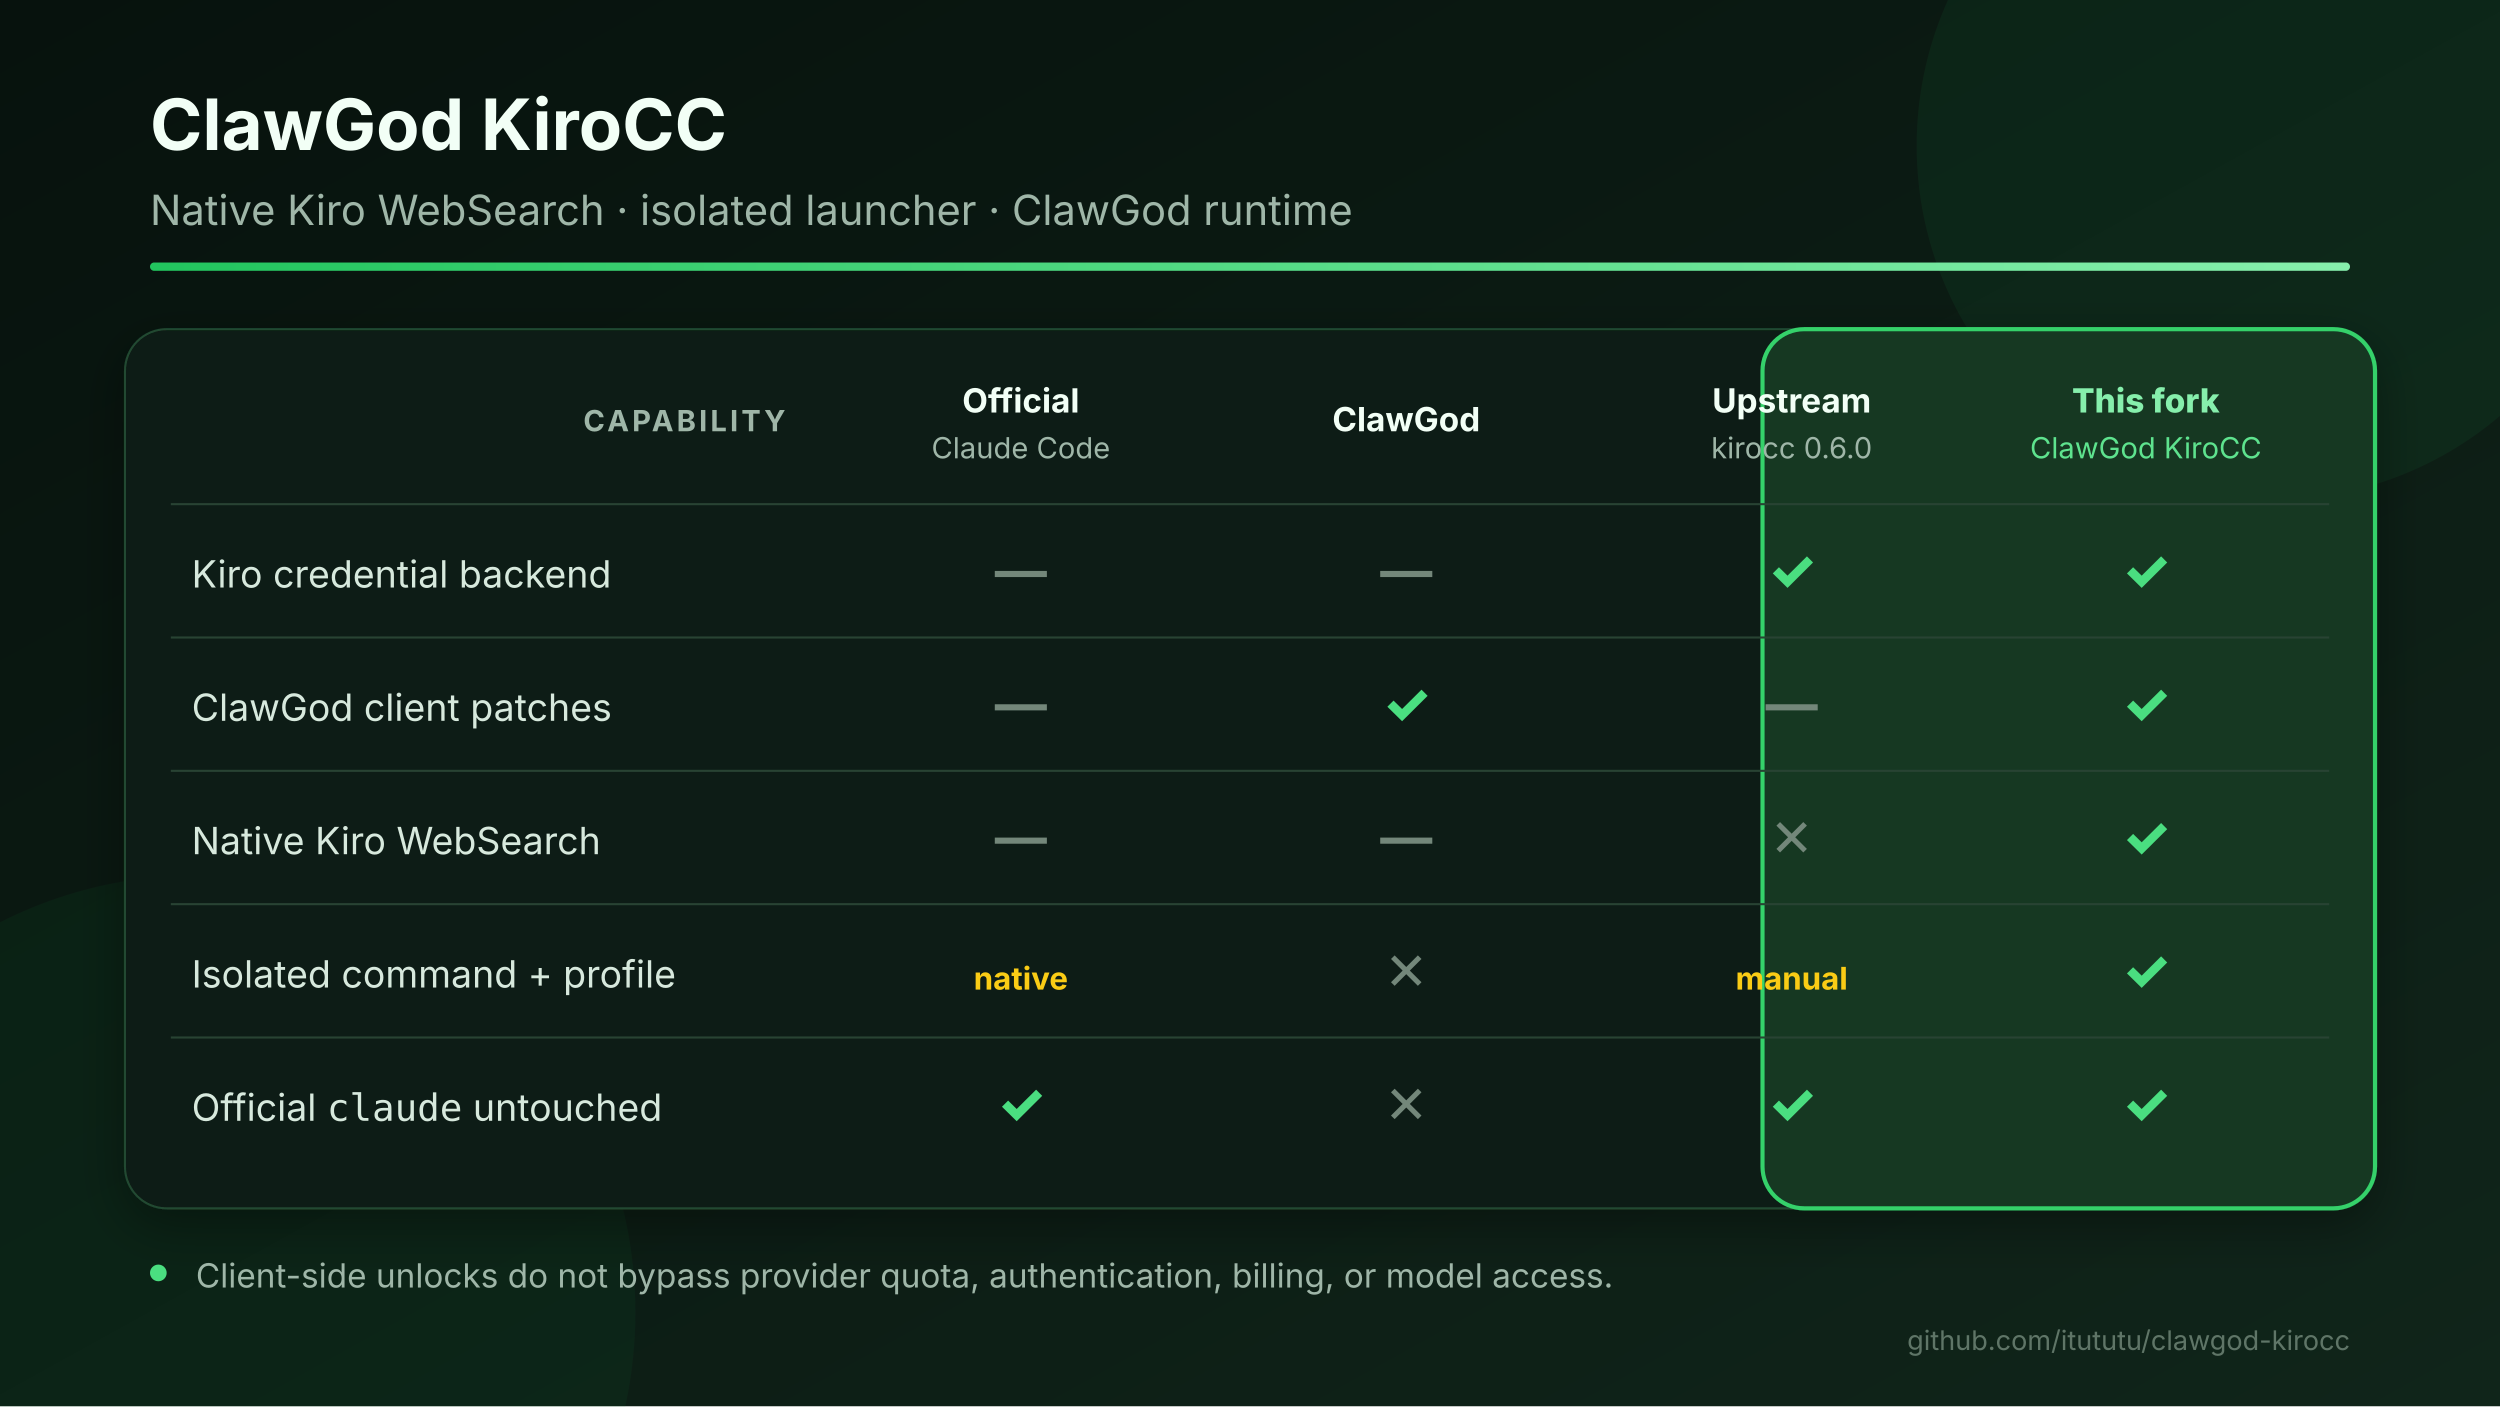
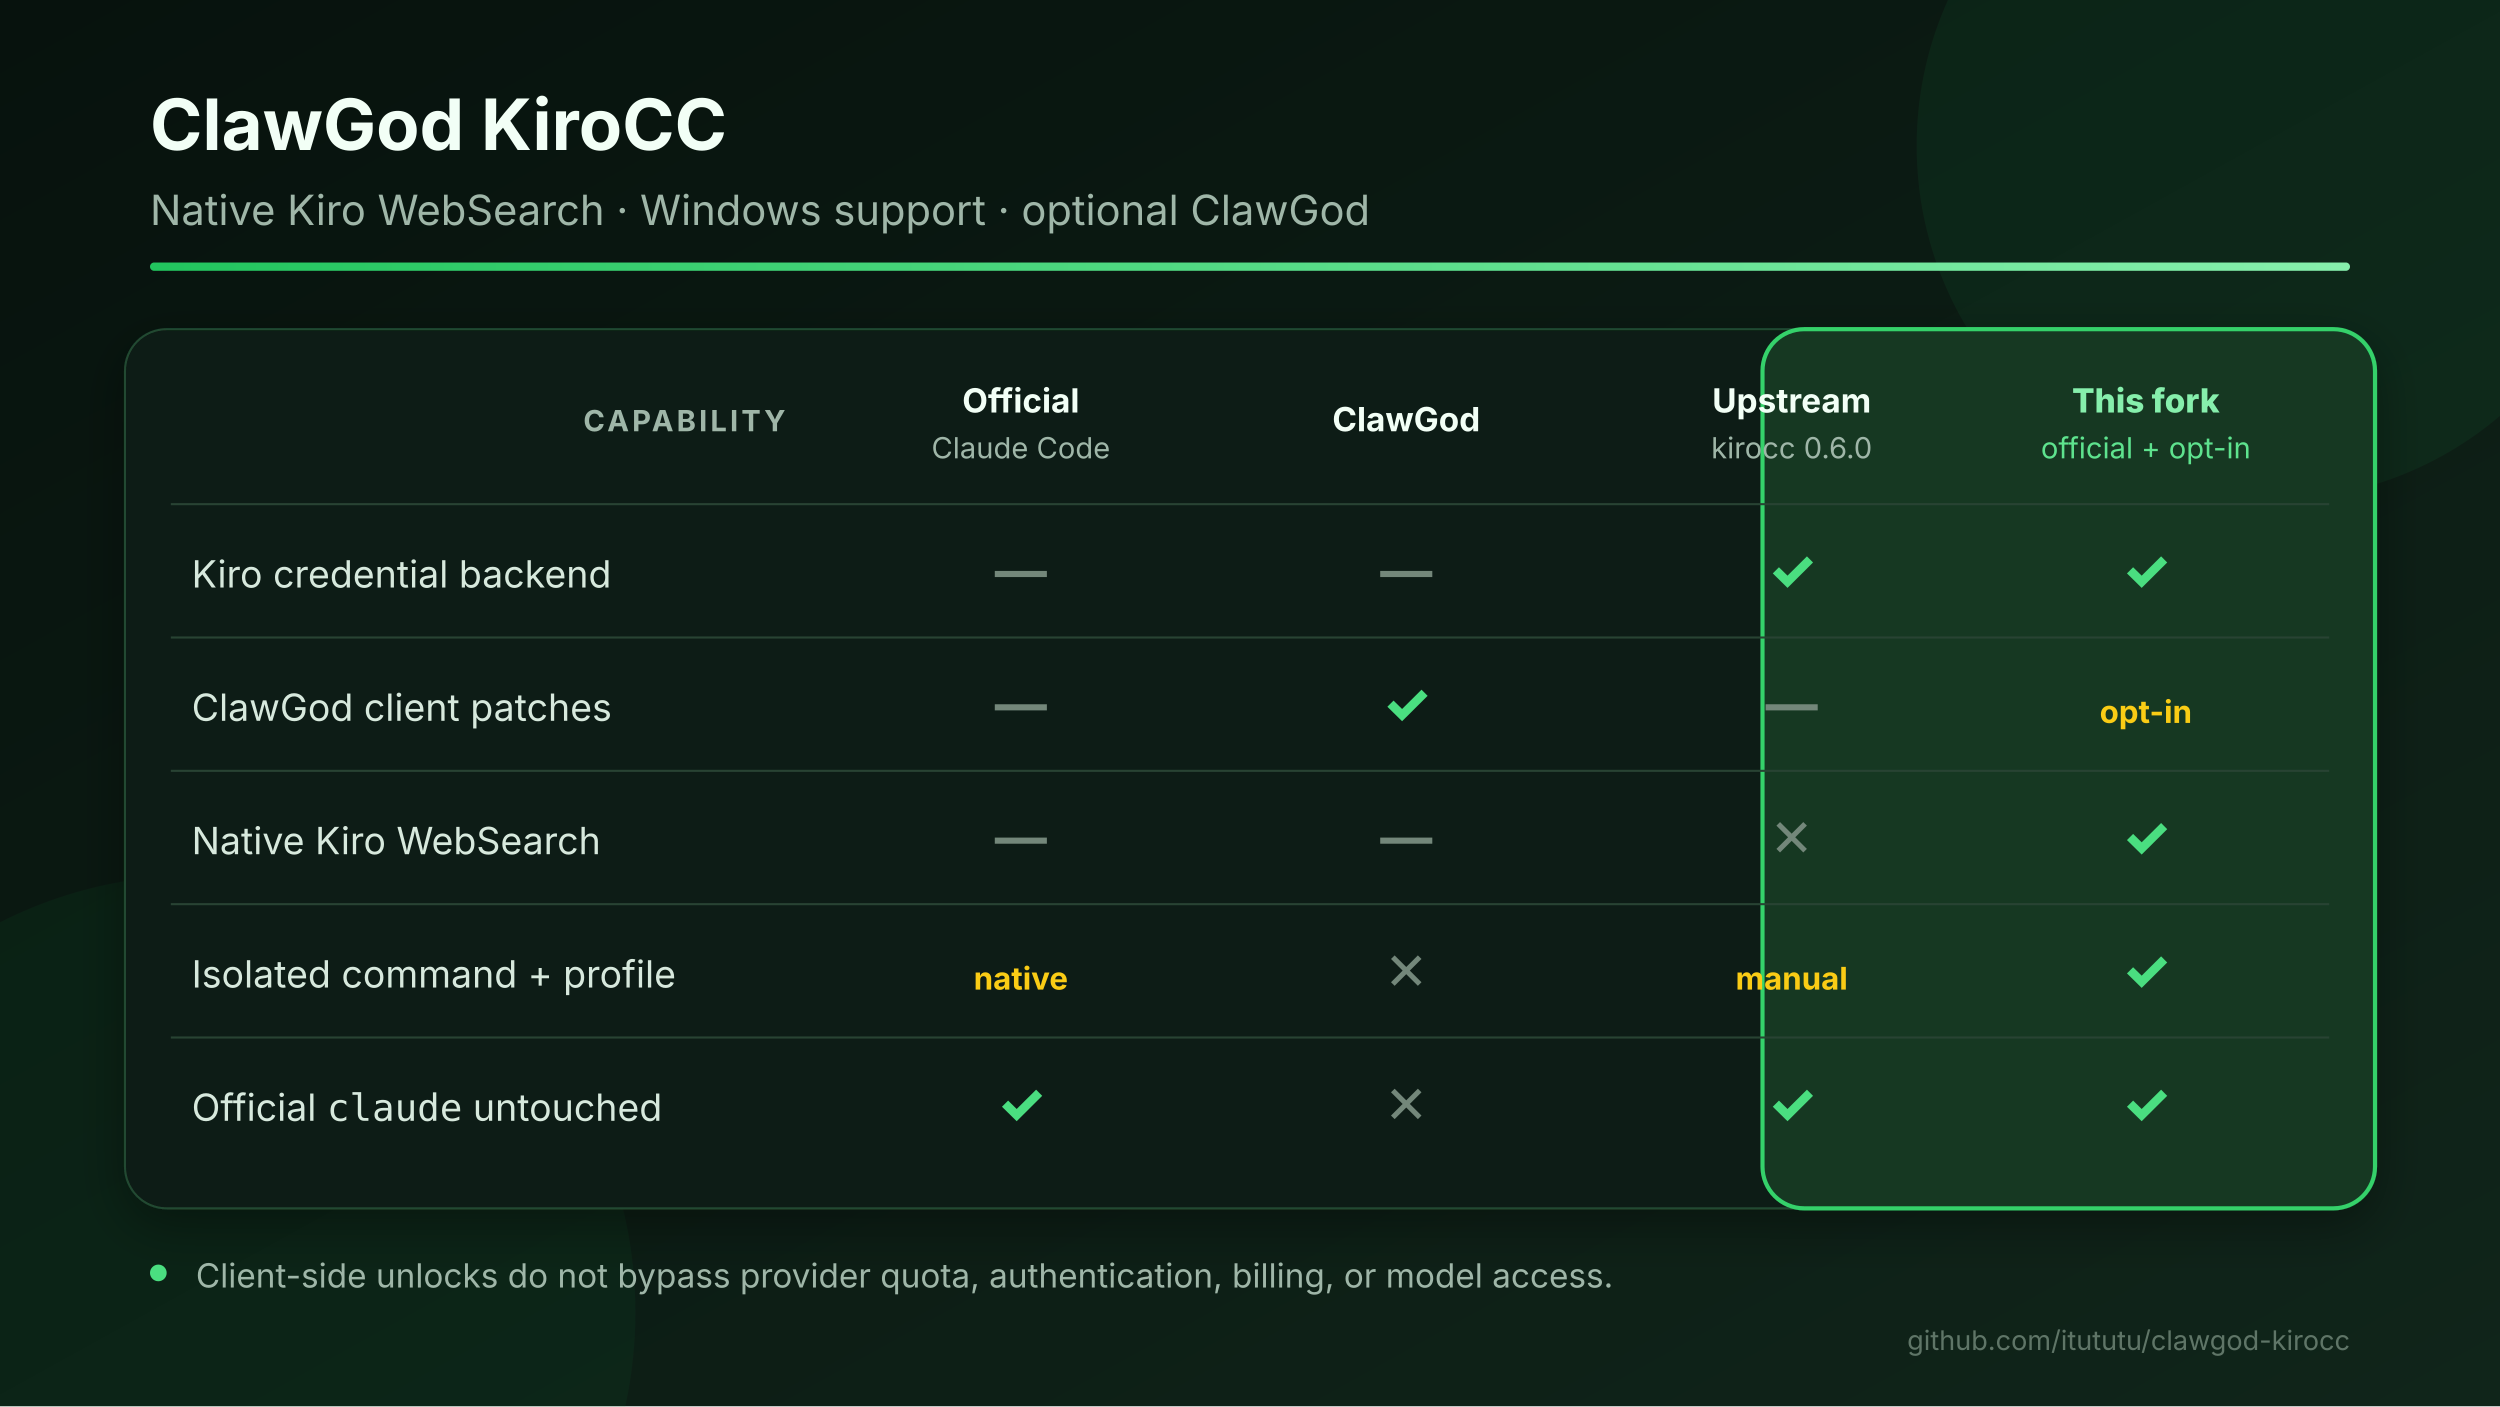
<svg xmlns="http://www.w3.org/2000/svg" width="1200" height="675" viewBox="0 0 1200 675" role="img" aria-labelledby="title desc">
  <defs>
    <linearGradient id="background" x1="0" y1="0" x2="1" y2="1">
      <stop offset="0" stop-color="#07120d" />
      <stop offset="1" stop-color="#10251a" />
    </linearGradient>
    <linearGradient id="accent" x1="0" y1="0" x2="1" y2="0">
      <stop offset="0" stop-color="#22c55e" />
      <stop offset="1" stop-color="#86efac" />
    </linearGradient>
    <filter id="shadow" x="-20%" y="-20%" width="140%" height="140%">
      <feDropShadow dx="0" dy="8" stdDeviation="12" flood-color="#000000" flood-opacity="0.35" />
    </filter>
    <style>
      .ui { font-family: Inter, ui-sans-serif, -apple-system, BlinkMacSystemFont, "Segoe UI", sans-serif; }
      .muted { fill: #9fb6a8; }
      .heading { fill: #f2fff6; font-weight: 700; }
      .row { fill: #d7e9dd; font-size: 18px; }
      .yes { fill: #4ade80; font-size: 26px; font-weight: 800; }
      .no { fill: #73877a; font-size: 25px; font-weight: 700; }
      .partial { fill: #facc15; font-size: 15px; font-weight: 700; }
    </style>
  </defs>
  <rect width="1200" height="675" fill="url(#background)" />
  <circle cx="1090" cy="70" r="170" fill="#22c55e" opacity="0.07" />
  <circle cx="95" cy="630" r="210" fill="#16a34a" opacity="0.06" />
  <g class="ui">
    <text x="72" y="72" class="heading" font-size="34">ClawGod KiroCC</text>
-     <text x="72" y="108" class="muted" font-size="20">Native Kiro WebSearch · isolated launcher · ClawGod runtime</text>
+     <text x="72" y="108" class="muted" font-size="20">Native Kiro WebSearch · Windows support · optional ClawGod</text>
    <rect x="72" y="126" width="1056" height="4" rx="2" fill="url(#accent)" />
    <g filter="url(#shadow)">
      <rect x="60" y="158" width="1080" height="422" rx="20" fill="#0c1b13" stroke="#234a32" />
      <rect x="846" y="158" width="294" height="422" rx="20" fill="#123922" stroke="#34d16b" stroke-width="2" />
    </g>
    <text x="280" y="207" class="muted" font-size="14" font-weight="700" letter-spacing="1.5">CAPABILITY</text>
    <text x="490" y="198" class="heading" font-size="16" text-anchor="middle">Official</text>
    <text x="490" y="220" class="muted" font-size="14" text-anchor="middle">Claude Code</text>
    <text x="675" y="207" class="heading" font-size="16" text-anchor="middle">ClawGod</text>
    <text x="860" y="198" class="heading" font-size="16" text-anchor="middle">Upstream</text>
    <text x="860" y="220" class="muted" font-size="14" text-anchor="middle">kirocc 0.6.0</text>
    <text x="1030" y="198" fill="#86efac" font-size="16" font-weight="800" text-anchor="middle">This fork</text>
-     <text x="1030" y="220" fill="#5ee38e" font-size="14" text-anchor="middle">ClawGod KiroCC</text>
+     <text x="1030" y="220" fill="#5ee38e" font-size="14" text-anchor="middle">official + opt-in</text>
    <g stroke="#284333" stroke-width="1">
      <line x1="82" y1="242" x2="1118" y2="242" />
      <line x1="82" y1="306" x2="1118" y2="306" />
      <line x1="82" y1="370" x2="1118" y2="370" />
      <line x1="82" y1="434" x2="1118" y2="434" />
      <line x1="82" y1="498" x2="1118" y2="498" />
    </g>
    <text x="92" y="282" class="row">Kiro credential backend</text>
    <text x="92" y="346" class="row">ClawGod client patches</text>
    <text x="92" y="410" class="row">Native Kiro WebSearch</text>
    <text x="92" y="474" class="row">Isolated command + profile</text>
    <text x="92" y="538" class="row">Official <tspan font-family="ui-monospace, SFMono-Regular, Menlo, monospace">claude</tspan> untouched</text>
    <text x="490" y="283" class="no" text-anchor="middle">—</text>
    <text x="675" y="283" class="no" text-anchor="middle">—</text>
    <text x="860" y="283" class="yes" text-anchor="middle">✓</text>
    <text x="1030" y="283" class="yes" text-anchor="middle">✓</text>
    <text x="490" y="347" class="no" text-anchor="middle">—</text>
    <text x="675" y="347" class="yes" text-anchor="middle">✓</text>
    <text x="860" y="347" class="no" text-anchor="middle">—</text>
-     <text x="1030" y="347" class="yes" text-anchor="middle">✓</text>
+     <text x="1030" y="347" class="partial" text-anchor="middle">opt-in</text>
    <text x="490" y="411" class="no" text-anchor="middle">—</text>
    <text x="675" y="411" class="no" text-anchor="middle">—</text>
    <text x="860" y="411" class="no" text-anchor="middle">✕</text>
    <text x="1030" y="411" class="yes" text-anchor="middle">✓</text>
    <text x="490" y="475" class="partial" text-anchor="middle">native</text>
    <text x="675" y="475" class="no" text-anchor="middle">✕</text>
    <text x="860" y="475" class="partial" text-anchor="middle">manual</text>
    <text x="1030" y="475" class="yes" text-anchor="middle">✓</text>
    <text x="490" y="539" class="yes" text-anchor="middle">✓</text>
    <text x="675" y="539" class="no" text-anchor="middle">✕</text>
    <text x="860" y="539" class="yes" text-anchor="middle">✓</text>
    <text x="1030" y="539" class="yes" text-anchor="middle">✓</text>
    <rect x="72" y="607" width="8" height="8" rx="4" fill="#4ade80" />
    <text x="94" y="618" class="muted" font-size="16">Client-side unlocks do not bypass provider quota, authentication, billing, or model access.</text>
    <text x="1128" y="648" fill="#5f7567" font-size="13" text-anchor="end">github.com/itututu/clawgod-kirocc</text>
  </g>
</svg>
